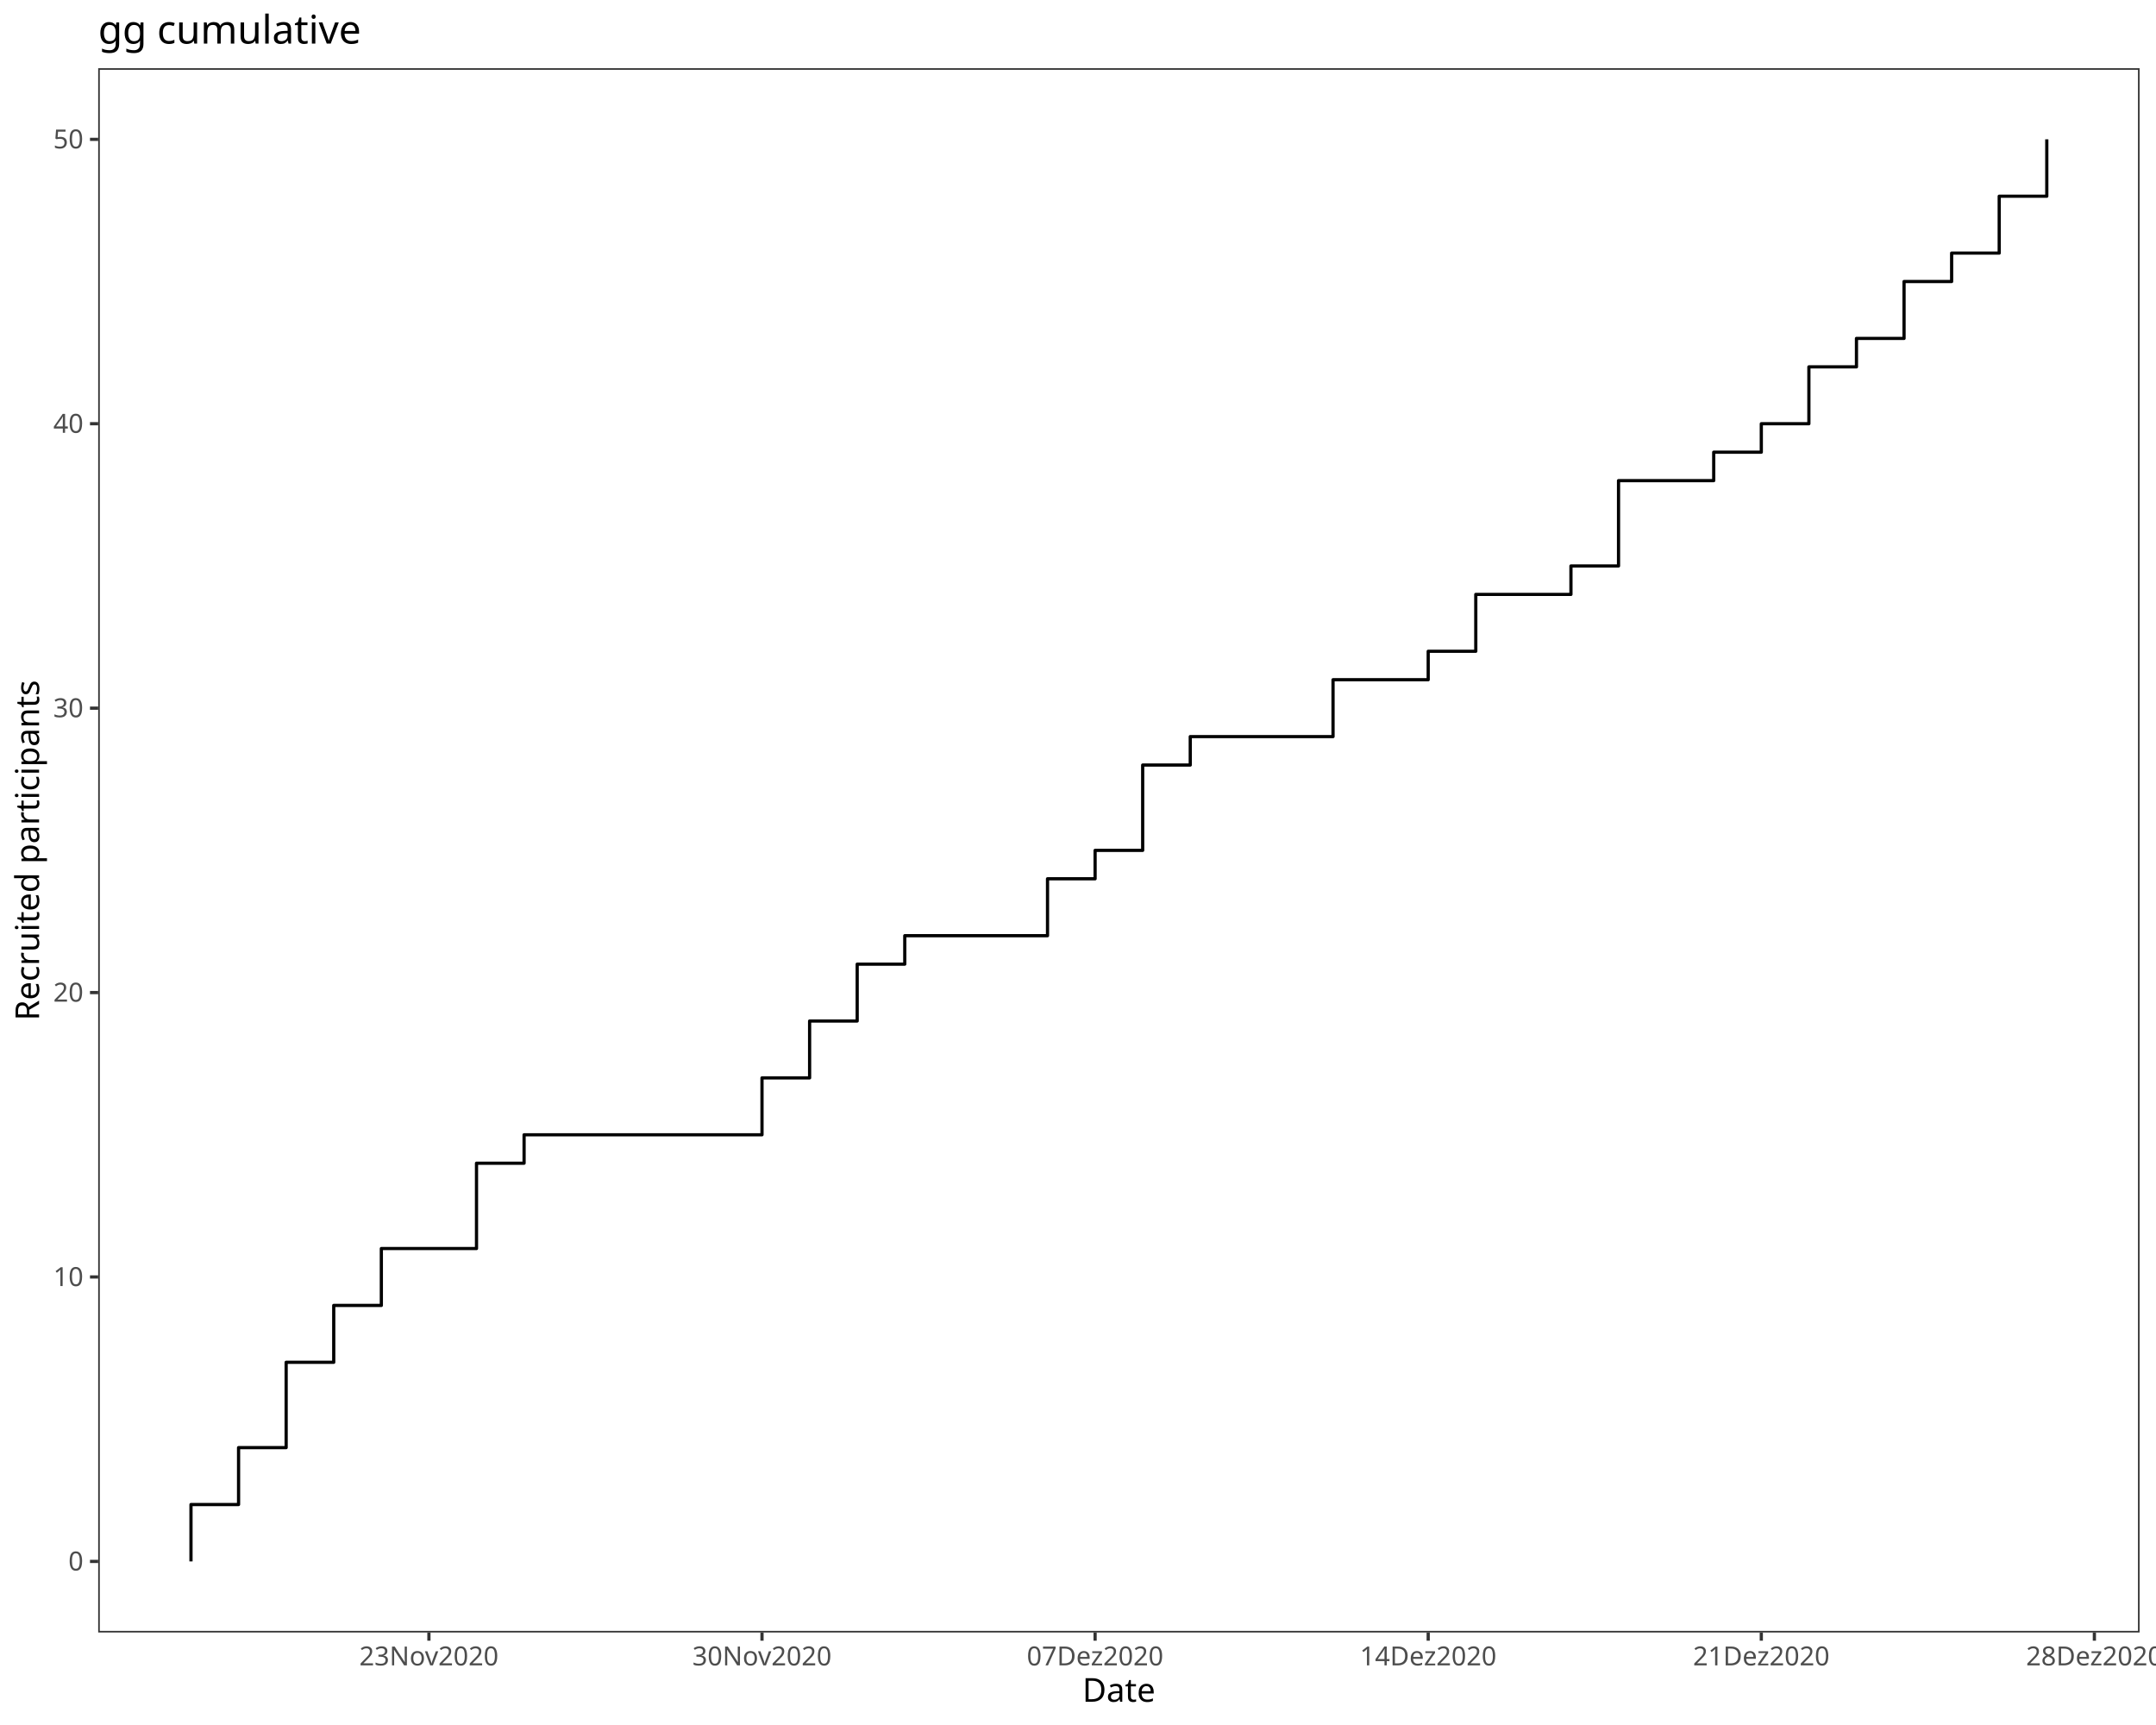
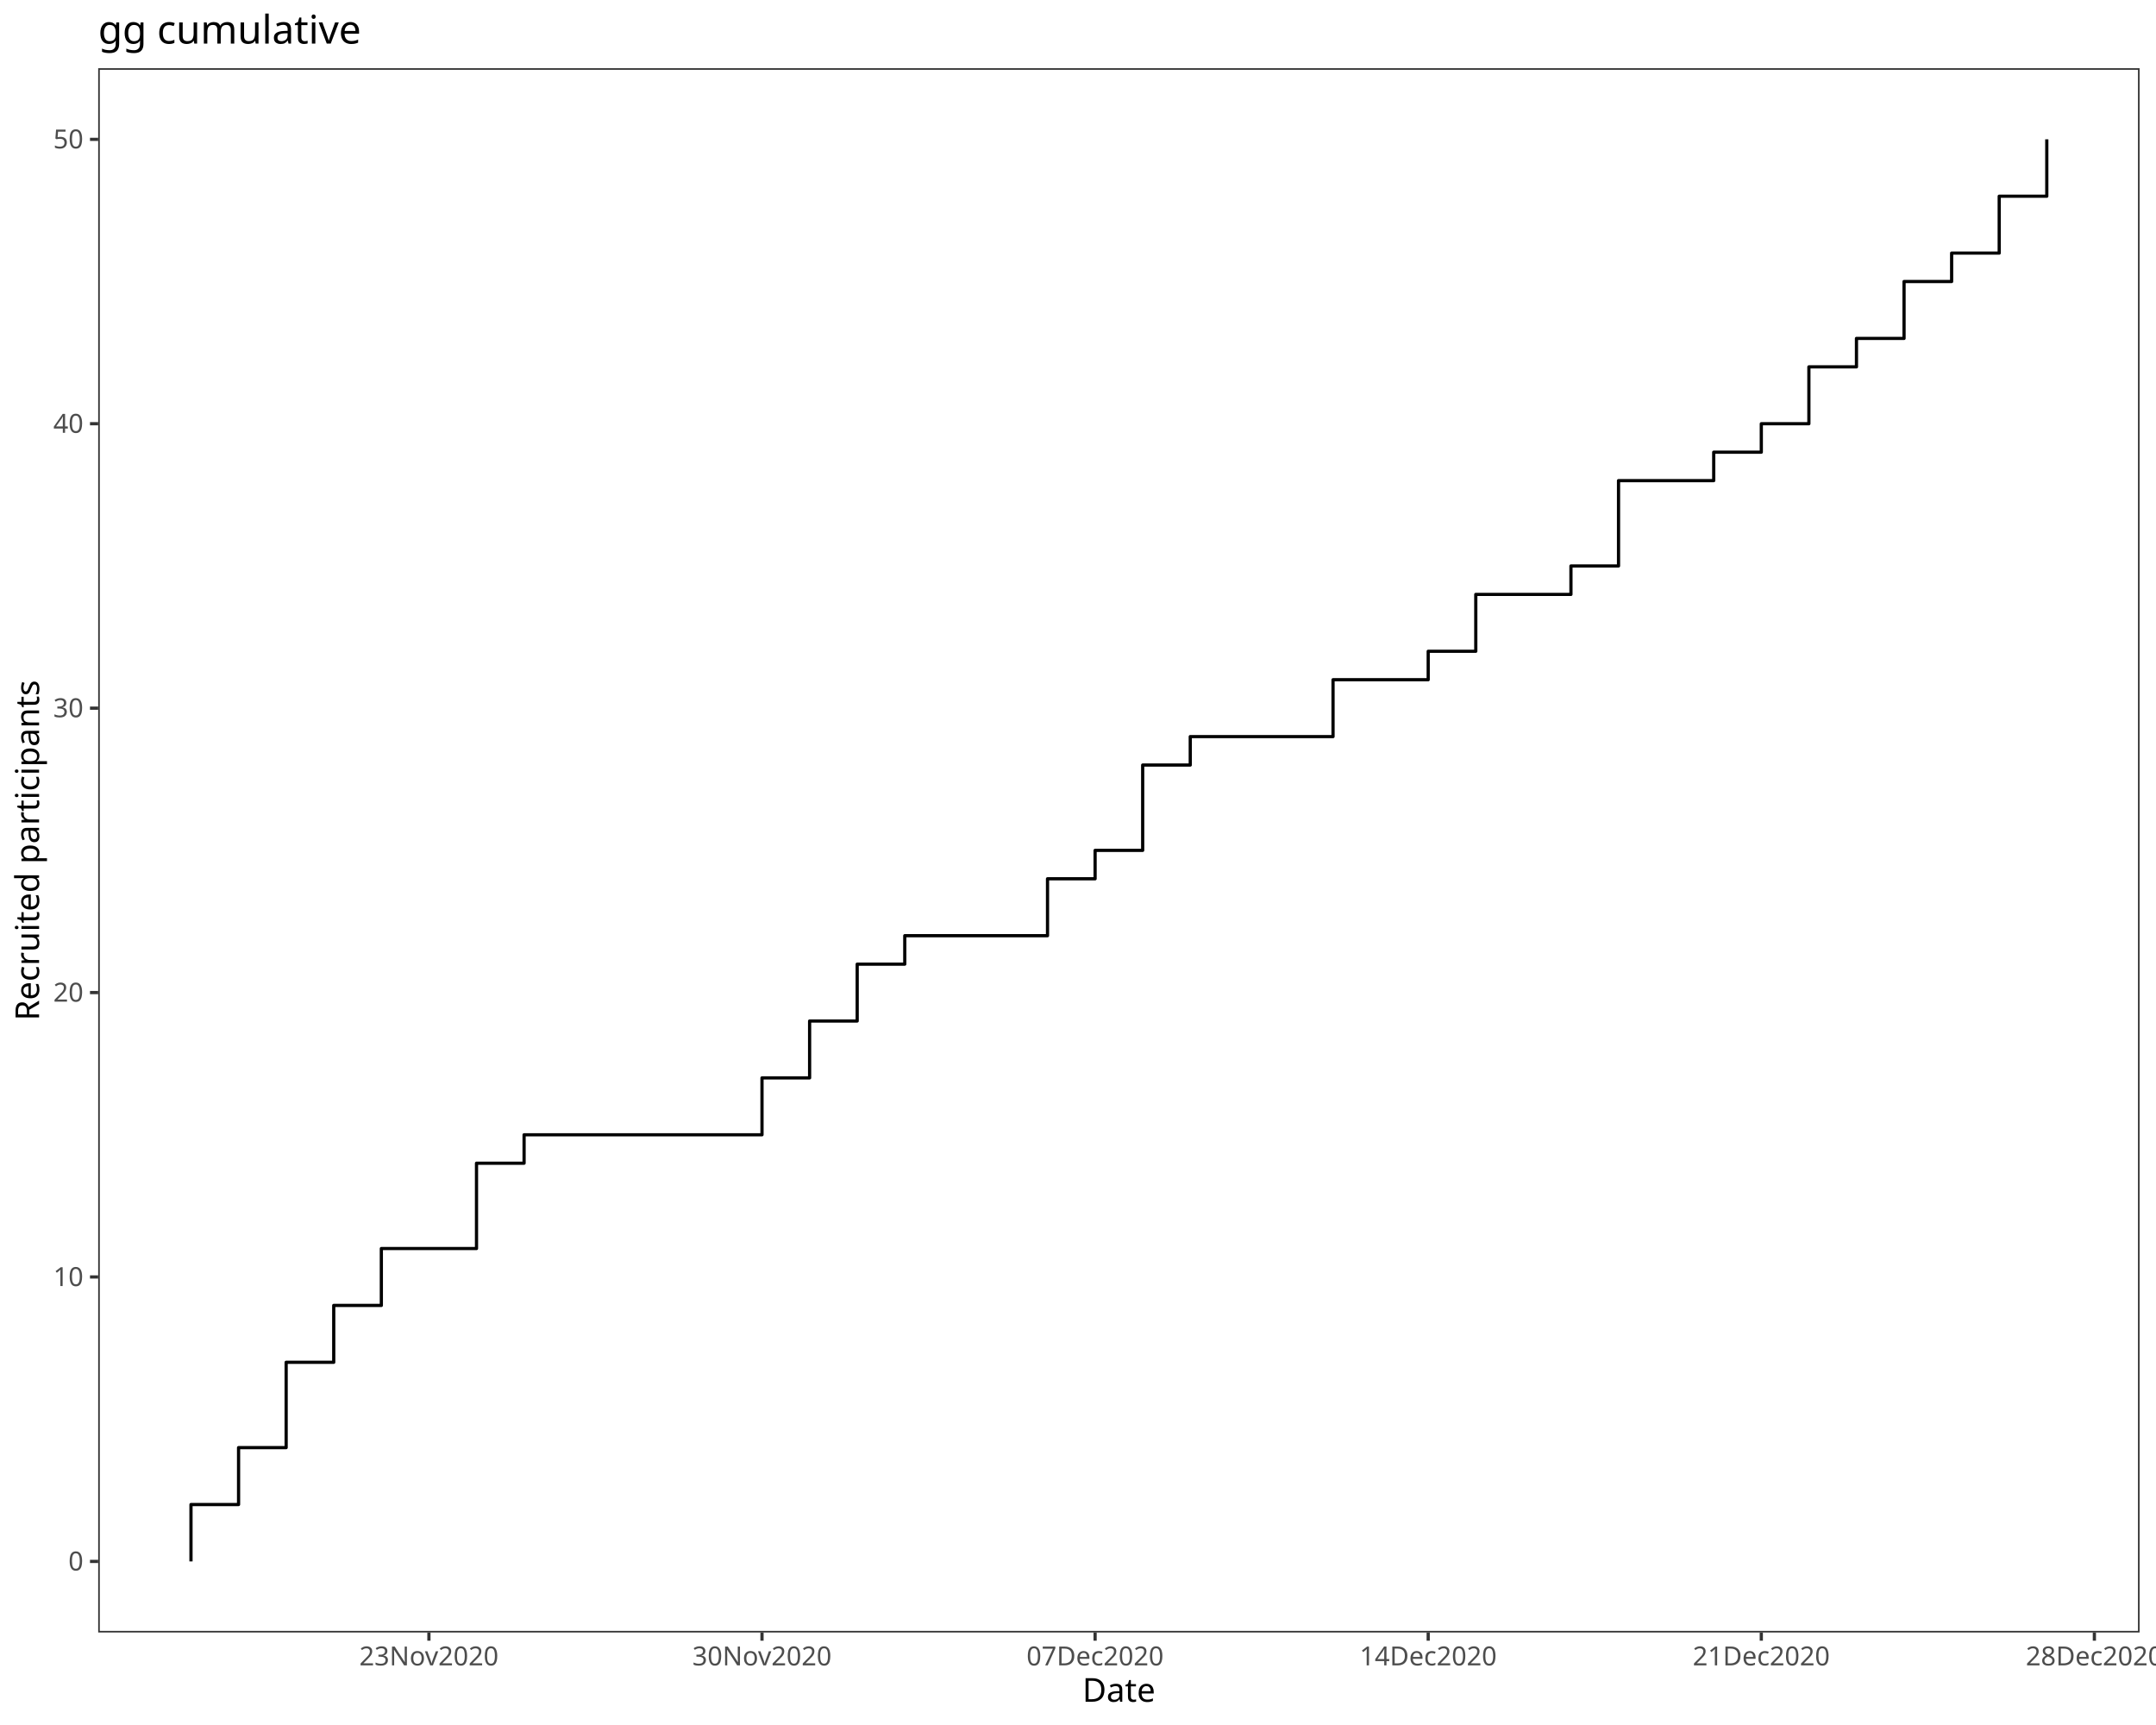
<svg xmlns="http://www.w3.org/2000/svg" class="svglite" data-engine-version="2.0" width="720.00pt" height="576.00pt" viewBox="0 0 720.00 576.00">
  <defs>
    <style type="text/css">
    .svglite line, .svglite polyline, .svglite polygon, .svglite path, .svglite rect, .svglite circle {
      fill: none;
      stroke: #000000;
      stroke-linecap: round;
      stroke-linejoin: round;
      stroke-miterlimit: 10.00;
    }
  </style>
  </defs>
  <rect width="100%" height="100%" style="stroke: none; fill: #FFFFFF;" />
  <defs>
    <clipPath id="cpMC4wMHw3MjAuMDB8MC4wMHw1NzYuMDA=">
      <rect x="0.00" y="0.00" width="720.00" height="576.00" />
    </clipPath>
  </defs>
  <g clip-path="url(#cpMC4wMHw3MjAuMDB8MC4wMHw1NzYuMDA=)">
    <rect x="0.00" y="0.00" width="720.00" height="576.00" style="stroke-width: 1.07; stroke: #FFFFFF; fill: #FFFFFF;" />
  </g>
  <defs>
    <clipPath id="cpMzIuNzl8NzE0LjUyfDIyLjc4fDU0NS4xMQ==">
      <rect x="32.79" y="22.78" width="681.73" height="522.33" />
    </clipPath>
  </defs>
  <g clip-path="url(#cpMzIuNzl8NzE0LjUyfDIyLjc4fDU0NS4xMQ==)">
    <rect x="32.79" y="22.78" width="681.73" height="522.33" style="stroke-width: 1.07; stroke: none; fill: #FFFFFF;" />
    <polyline points="63.78,521.37 63.78,521.37 63.78,502.38 79.67,502.38 79.67,483.38 95.56,483.38 95.56,454.89 111.45,454.89 111.45,435.90 127.35,435.90 127.35,416.90 159.13,416.90 159.13,388.41 175.02,388.41 175.02,378.92 254.47,378.92 254.47,359.92 270.37,359.92 270.37,340.93 286.26,340.93 286.26,321.94 302.15,321.94 302.15,312.44 349.82,312.44 349.82,293.44 365.71,293.44 365.71,283.95 381.60,283.95 381.60,255.46 397.49,255.46 397.49,245.96 445.17,245.96 445.17,226.97 476.95,226.97 476.95,217.47 492.84,217.47 492.84,198.48 524.62,198.48 524.62,188.98 540.51,188.98 540.51,160.49 572.30,160.49 572.30,150.99 588.19,150.99 588.19,141.49 604.08,141.49 604.08,122.50 619.97,122.50 619.97,113.00 635.86,113.00 635.86,94.01 651.75,94.01 651.75,84.51 667.64,84.51 667.64,65.52 683.53,65.52 683.53,46.53 " style="stroke-width: 1.07; stroke-linecap: butt;" />
    <rect x="32.79" y="22.78" width="681.73" height="522.33" style="stroke-width: 1.07; stroke: #333333;" />
  </g>
  <g clip-path="url(#cpMC4wMHw3MjAuMDB8MC4wMHw1NzYuMDA=)">
    <text x="27.86" y="524.40" text-anchor="end" style="font-size: 8.80px; fill: #4D4D4D; font-family: sans;" textLength="4.89px" lengthAdjust="spacingAndGlyphs">0</text>
    <text x="27.86" y="429.43" text-anchor="end" style="font-size: 8.80px; fill: #4D4D4D; font-family: sans;" textLength="9.79px" lengthAdjust="spacingAndGlyphs">10</text>
    <text x="27.86" y="334.46" text-anchor="end" style="font-size: 8.80px; fill: #4D4D4D; font-family: sans;" textLength="9.79px" lengthAdjust="spacingAndGlyphs">20</text>
    <text x="27.86" y="239.49" text-anchor="end" style="font-size: 8.80px; fill: #4D4D4D; font-family: sans;" textLength="9.79px" lengthAdjust="spacingAndGlyphs">30</text>
    <text x="27.86" y="144.52" text-anchor="end" style="font-size: 8.80px; fill: #4D4D4D; font-family: sans;" textLength="9.79px" lengthAdjust="spacingAndGlyphs">40</text>
    <text x="27.86" y="49.55" text-anchor="end" style="font-size: 8.80px; fill: #4D4D4D; font-family: sans;" textLength="9.79px" lengthAdjust="spacingAndGlyphs">50</text>
    <polyline points="30.05,521.37 32.79,521.37 " style="stroke-width: 1.07; stroke: #333333; stroke-linecap: butt;" />
    <polyline points="30.05,426.40 32.79,426.40 " style="stroke-width: 1.07; stroke: #333333; stroke-linecap: butt;" />
    <polyline points="30.05,331.43 32.79,331.43 " style="stroke-width: 1.07; stroke: #333333; stroke-linecap: butt;" />
    <polyline points="30.05,236.46 32.79,236.46 " style="stroke-width: 1.07; stroke: #333333; stroke-linecap: butt;" />
    <polyline points="30.05,141.49 32.79,141.49 " style="stroke-width: 1.07; stroke: #333333; stroke-linecap: butt;" />
    <polyline points="30.05,46.53 32.79,46.53 " style="stroke-width: 1.07; stroke: #333333; stroke-linecap: butt;" />
    <polyline points="143.24,547.85 143.24,545.11 " style="stroke-width: 1.07; stroke: #333333; stroke-linecap: butt;" />
    <polyline points="254.47,547.85 254.47,545.11 " style="stroke-width: 1.07; stroke: #333333; stroke-linecap: butt;" />
    <polyline points="365.71,547.85 365.71,545.11 " style="stroke-width: 1.07; stroke: #333333; stroke-linecap: butt;" />
    <polyline points="476.95,547.85 476.95,545.11 " style="stroke-width: 1.07; stroke: #333333; stroke-linecap: butt;" />
    <polyline points="588.19,547.85 588.19,545.11 " style="stroke-width: 1.07; stroke: #333333; stroke-linecap: butt;" />
    <polyline points="699.42,547.85 699.42,545.11 " style="stroke-width: 1.07; stroke: #333333; stroke-linecap: butt;" />
    <text x="143.24" y="556.10" text-anchor="middle" style="font-size: 8.80px; fill: #4D4D4D; font-family: sans;" textLength="45.02px" lengthAdjust="spacingAndGlyphs">23Nov2020</text>
    <text x="254.47" y="556.10" text-anchor="middle" style="font-size: 8.80px; fill: #4D4D4D; font-family: sans;" textLength="45.02px" lengthAdjust="spacingAndGlyphs">30Nov2020</text>
-     <text x="365.71" y="556.10" text-anchor="middle" style="font-size: 8.80px; fill: #4D4D4D; font-family: sans;" textLength="45.02px" lengthAdjust="spacingAndGlyphs">07Dez2020</text>
-     <text x="476.95" y="556.10" text-anchor="middle" style="font-size: 8.80px; fill: #4D4D4D; font-family: sans;" textLength="45.02px" lengthAdjust="spacingAndGlyphs">14Dez2020</text>
-     <text x="588.19" y="556.10" text-anchor="middle" style="font-size: 8.80px; fill: #4D4D4D; font-family: sans;" textLength="45.02px" lengthAdjust="spacingAndGlyphs">21Dez2020</text>
-     <text x="699.42" y="556.10" text-anchor="middle" style="font-size: 8.80px; fill: #4D4D4D; font-family: sans;" textLength="45.02px" lengthAdjust="spacingAndGlyphs">28Dez2020</text>
+     <text x="365.71" y="556.10" text-anchor="middle" style="font-size: 8.80px; fill: #4D4D4D; font-family: sans;" textLength="45.02px" lengthAdjust="spacingAndGlyphs">07Dec2020</text>
+     <text x="476.95" y="556.10" text-anchor="middle" style="font-size: 8.80px; fill: #4D4D4D; font-family: sans;" textLength="45.02px" lengthAdjust="spacingAndGlyphs">14Dec2020</text>
+     <text x="588.19" y="556.10" text-anchor="middle" style="font-size: 8.80px; fill: #4D4D4D; font-family: sans;" textLength="45.02px" lengthAdjust="spacingAndGlyphs">21Dec2020</text>
+     <text x="699.42" y="556.10" text-anchor="middle" style="font-size: 8.80px; fill: #4D4D4D; font-family: sans;" textLength="45.02px" lengthAdjust="spacingAndGlyphs">28Dec2020</text>
    <text x="373.66" y="568.24" text-anchor="middle" style="font-size: 11.00px; font-family: sans;" textLength="23.24px" lengthAdjust="spacingAndGlyphs">Date</text>
    <text transform="translate(13.05,283.95) rotate(-90)" text-anchor="middle" style="font-size: 11.00px; font-family: sans;" textLength="106.40px" lengthAdjust="spacingAndGlyphs">Recruited participants</text>
    <text x="32.79" y="14.56" style="font-size: 13.20px; font-family: sans;" textLength="81.46px" lengthAdjust="spacingAndGlyphs">gg cumulative</text>
  </g>
</svg>
